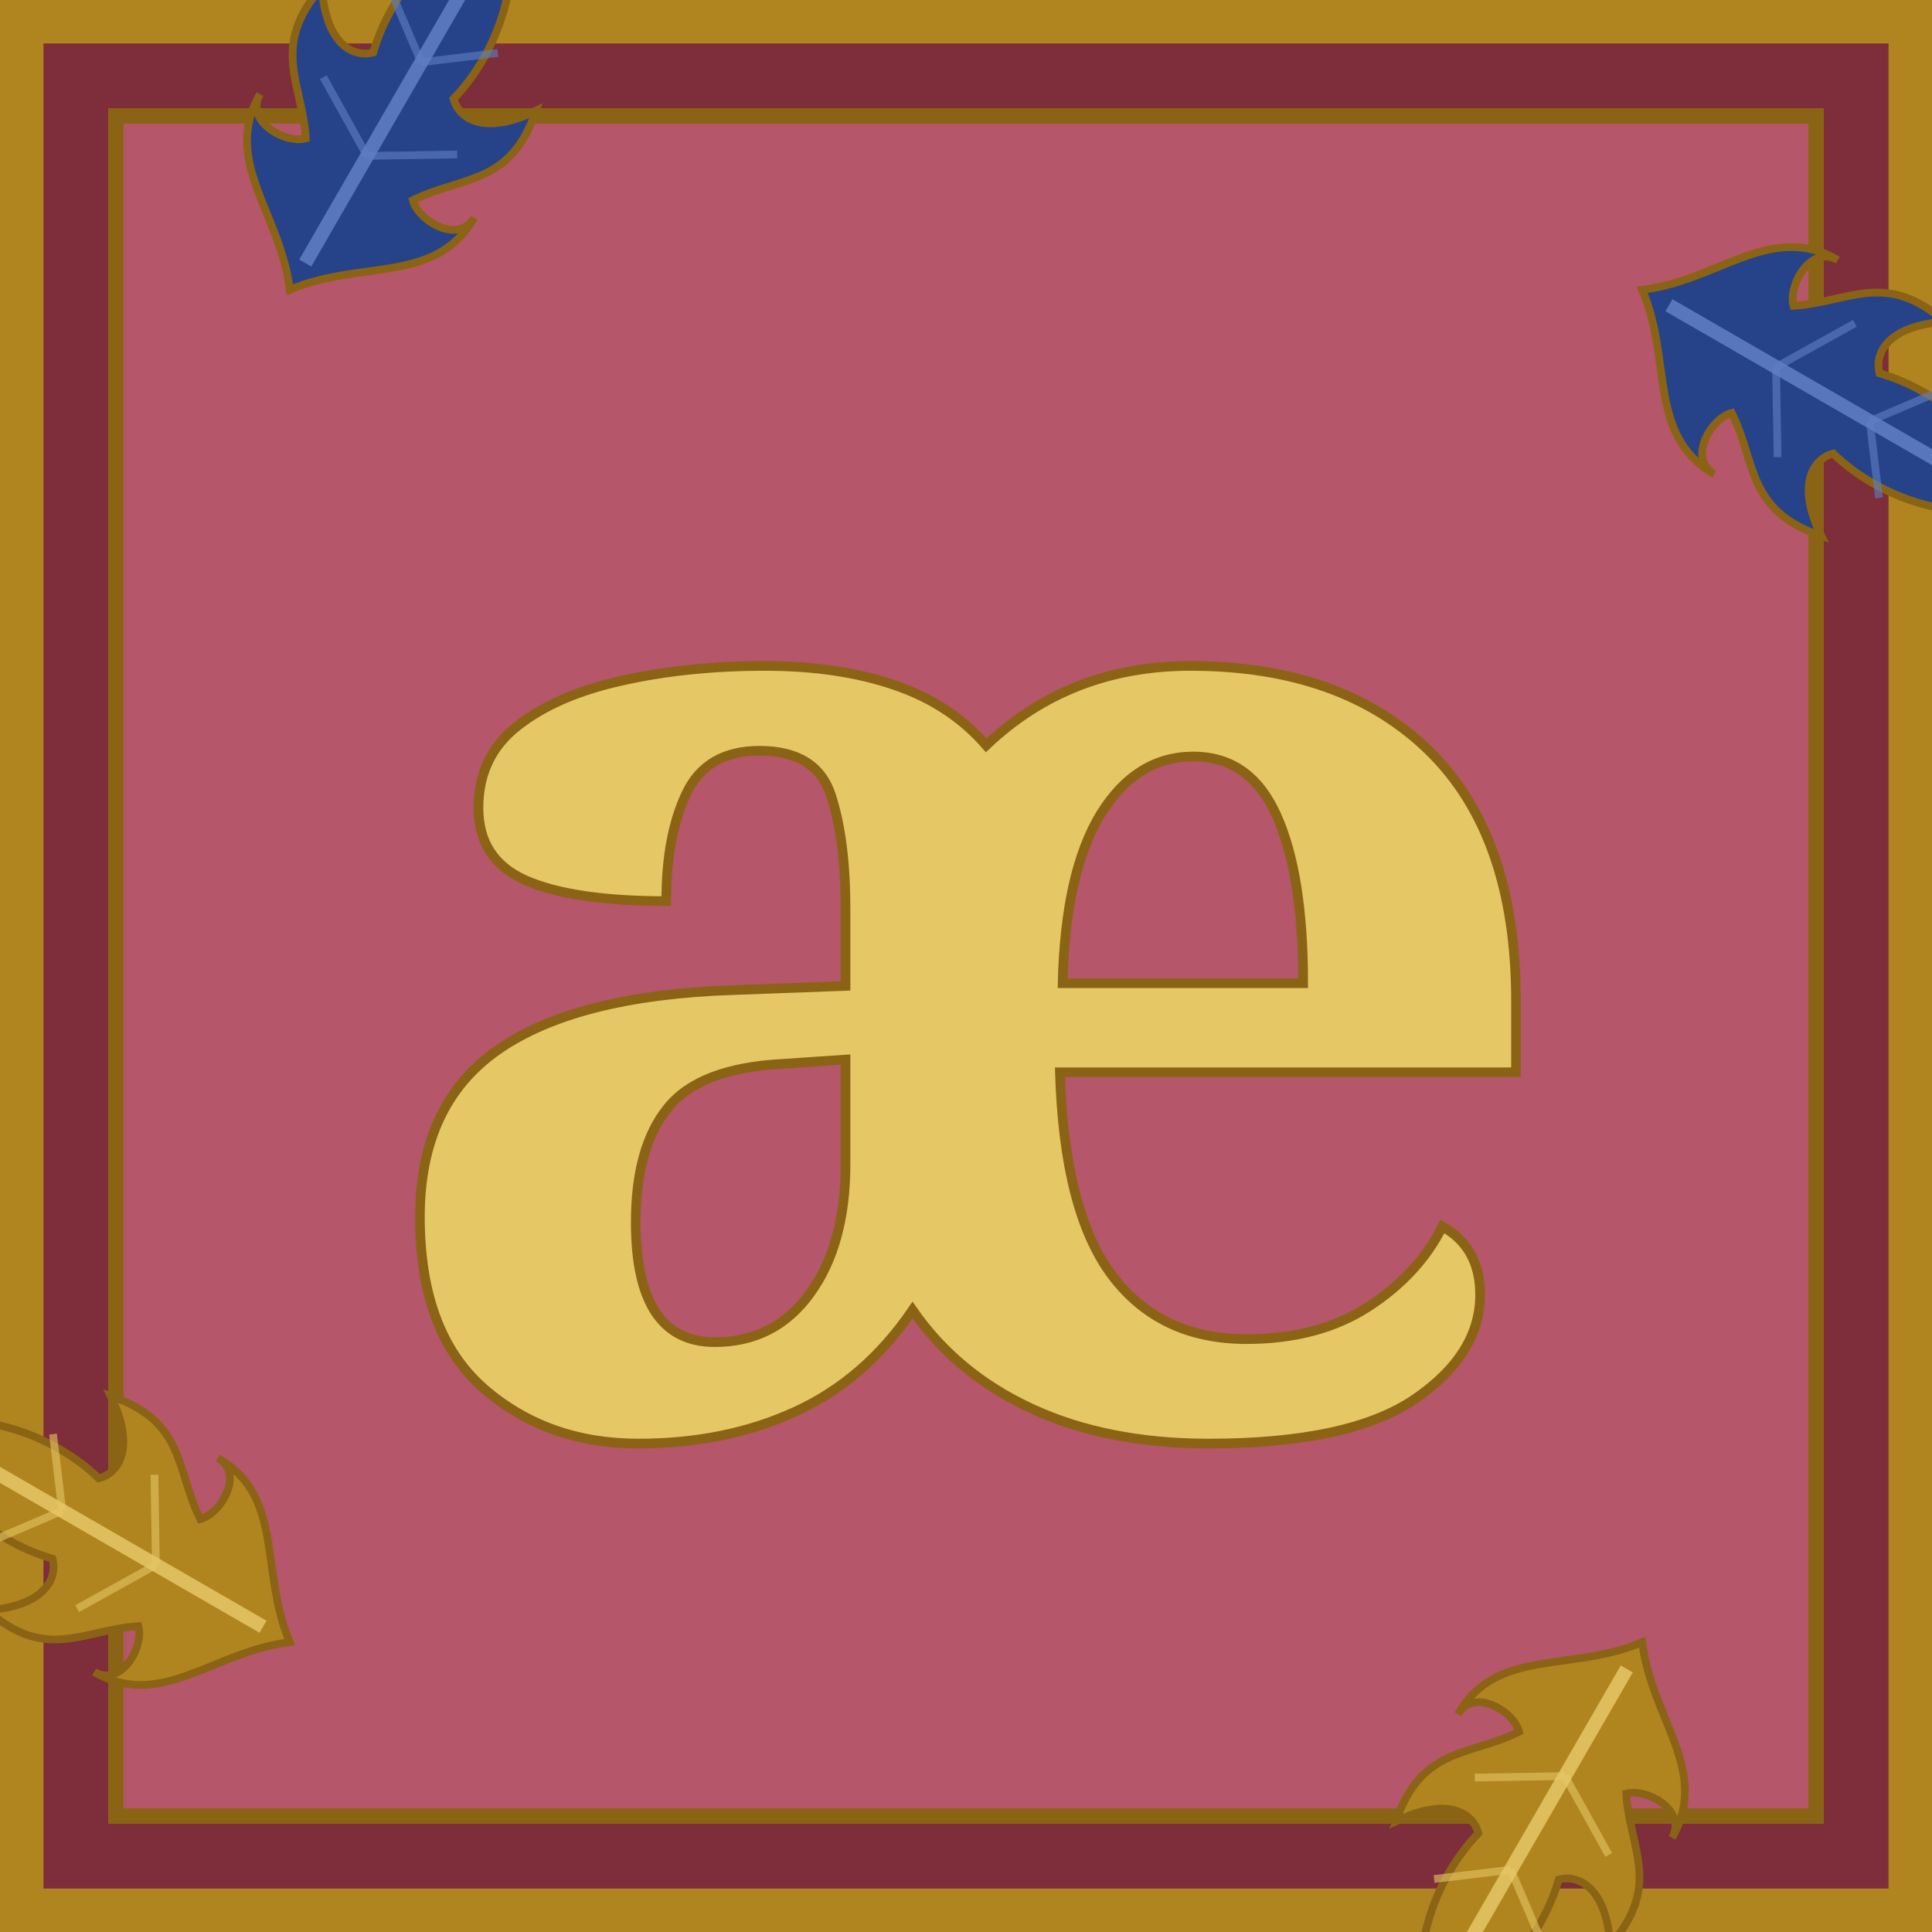
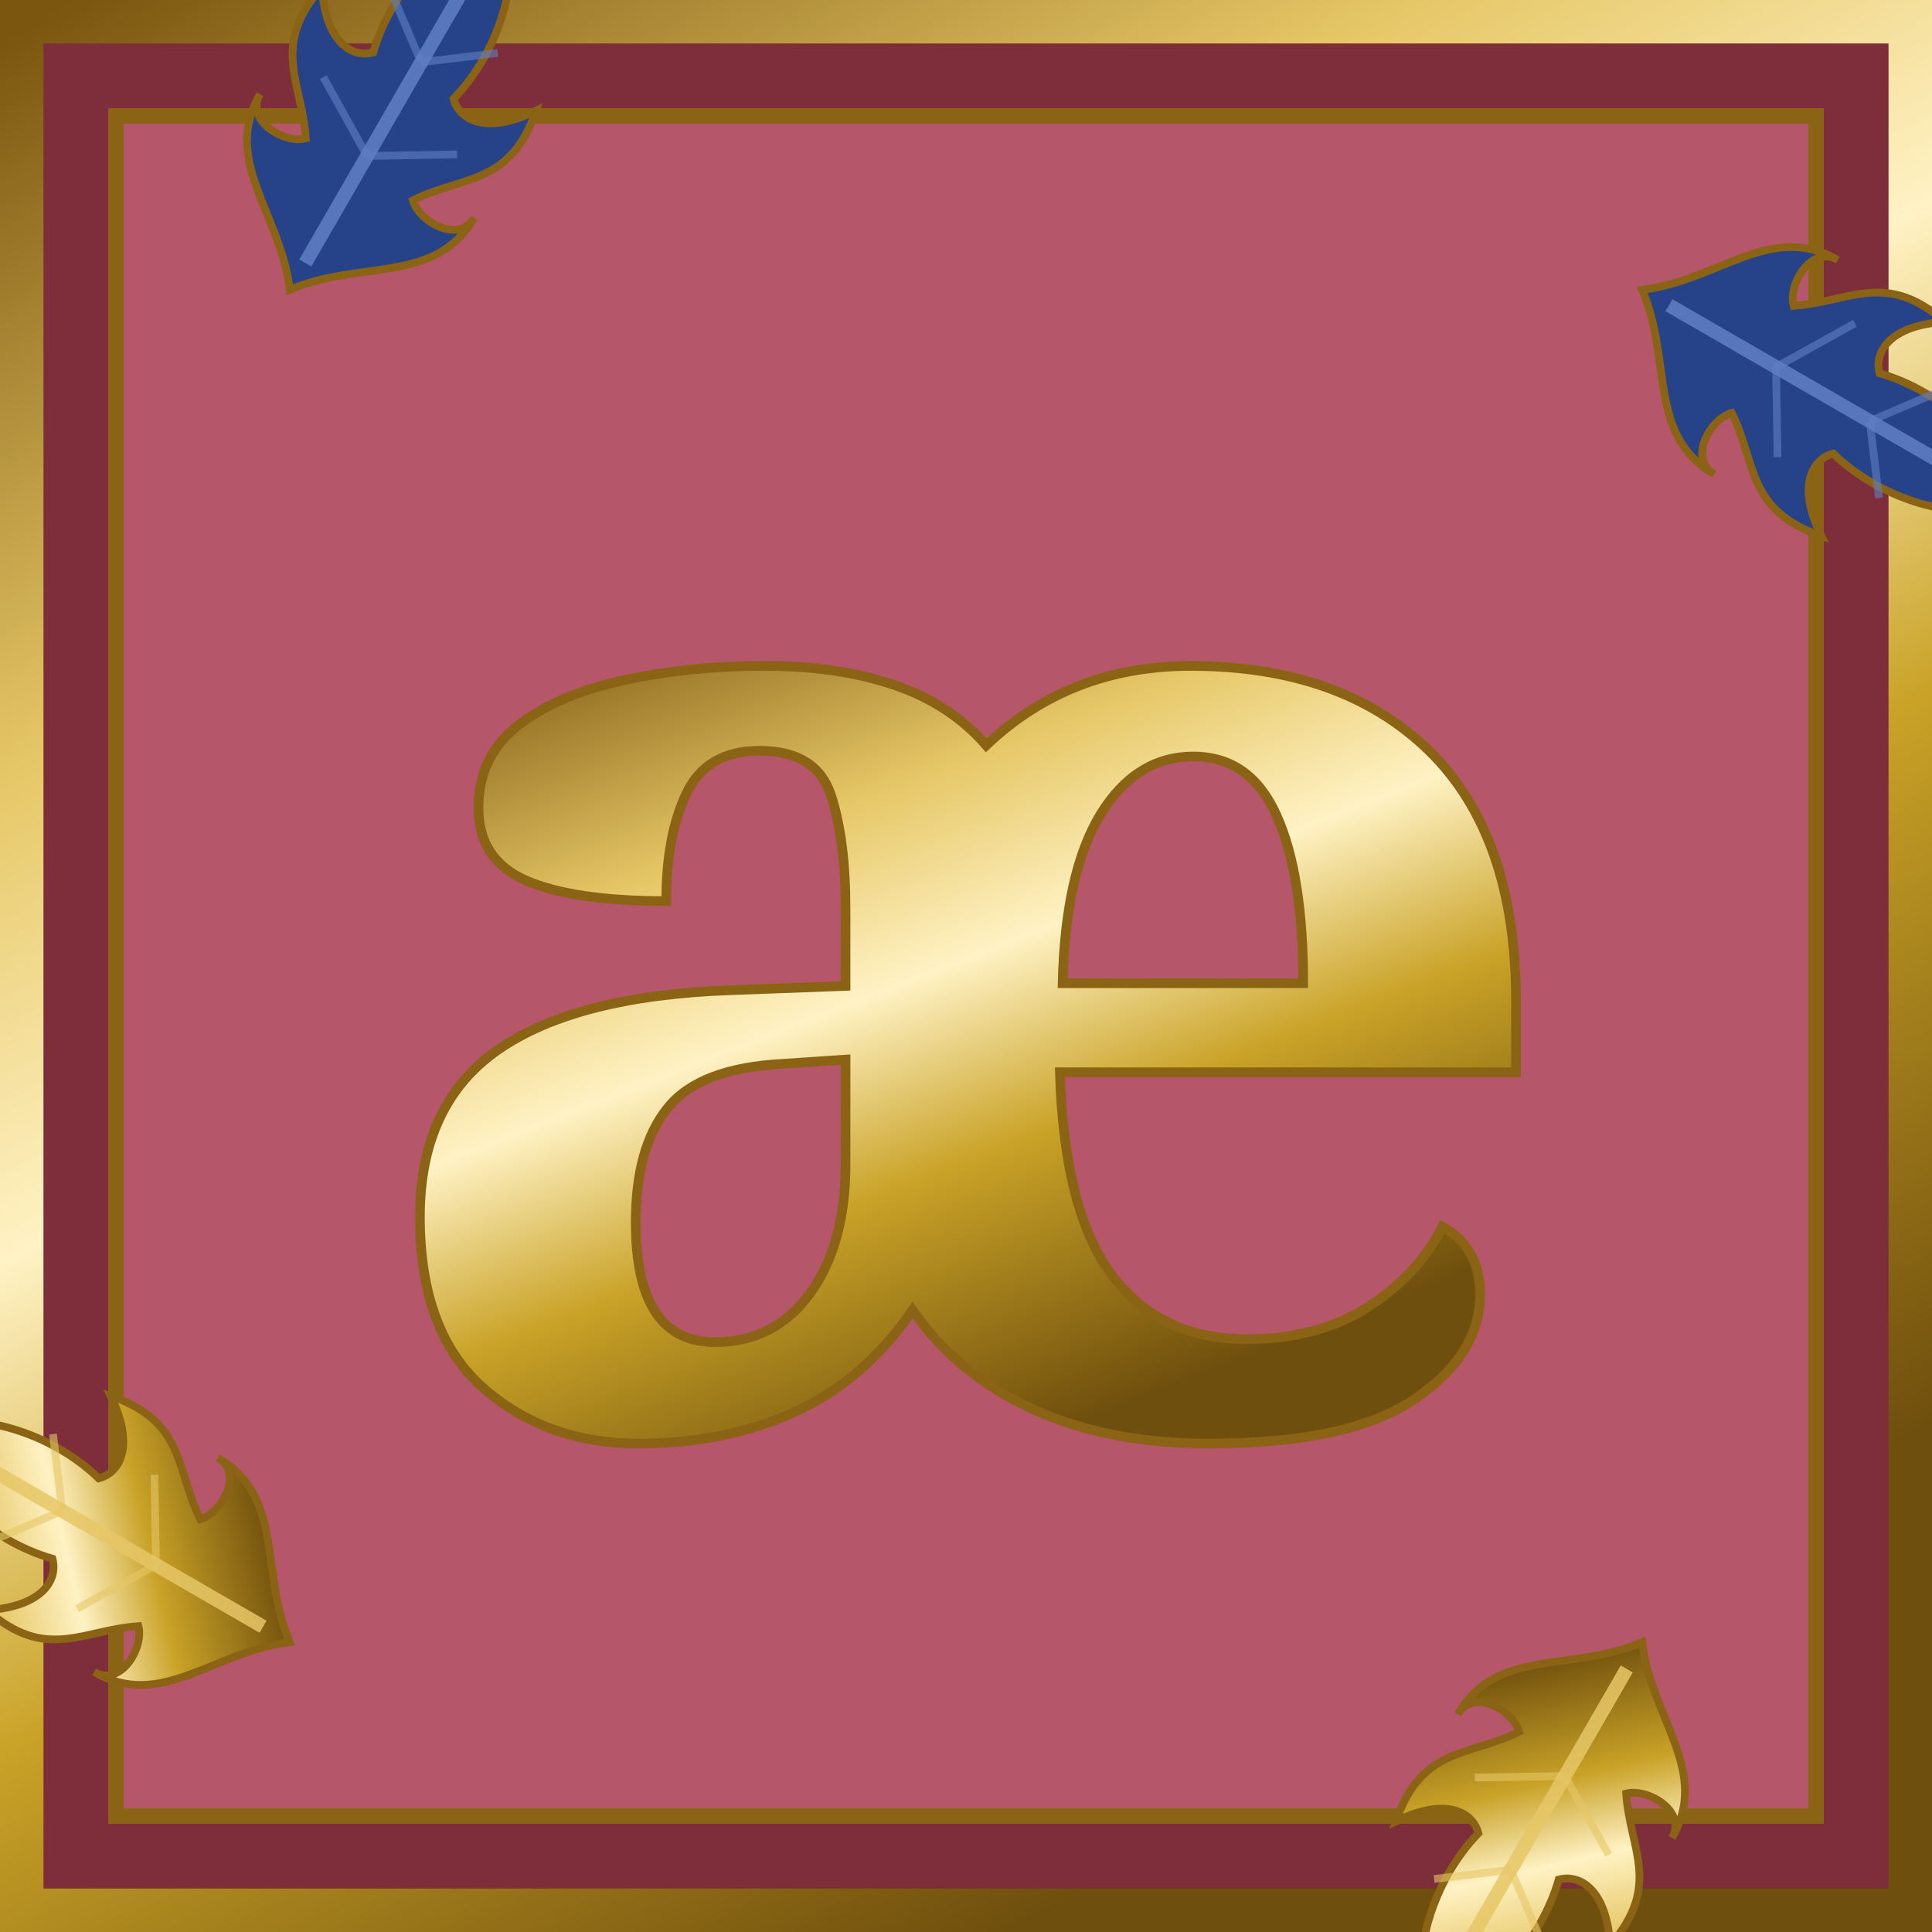
<svg width="100%" height="100%" viewBox="0 0 100 100" aria-hidden="true">
+   <defs>
+     <linearGradient id="au" x1="0" y1="0" x2="0.55" y2="1">
+       <stop offset="0" stop-color="#7a560f" />
+       <stop offset="0.30" stop-color="#e6c766" />
+       <stop offset="0.5" stop-color="#fff2c4" />
+       <stop offset="0.70" stop-color="#c9a227" />
+       <stop offset="1" stop-color="#6f4f0d" />
+     </linearGradient>
+   </defs>
  <rect x="1" y="1" width="98" height="98" fill="#7e2d3a" />
-   <rect x="1" y="1" width="98" height="98" fill="none" stroke="#b0851f" stroke-width="2.5" />
+   <rect x="1" y="1" width="98" height="98" fill="none" stroke="url(#au)" stroke-width="2.5" />
  <rect x="6" y="6" width="88" height="88" fill="#b5566b" stroke="#8a6414" stroke-width="0.8" />
  <g transform="translate(15.0 15.0) rotate(30) scale(1.0)">
    <g transform="scale(0.8)">
      <path d="M0 0 C -3 -4 -8 -5 -8 -10 C -8 -8 -5 -8 -4 -9 C -6 -12 -9 -13 -8 -18 C -6 -15 -4 -15 -3 -16 C -4 -20 -3 -25 0 -28 C 3 -25 4 -20 3 -16 C 4 -15 6 -15 8 -18 C 9 -13 6 -12 4 -9 C 5 -8 8 -8 8 -10 C 8 -5 3 -4 0 0 Z" fill="#26438a" stroke="#8a6414" stroke-width="0.5" />
      <path d="M0 -2 L0 -26" fill="none" stroke="#5f7fc4" stroke-width="0.9" opacity="0.85" />
      <path d="M0 -10 L-5 -13 M0 -10 L5 -13 M0 -17 L-4 -20 M0 -17 L4 -20" stroke="#5f7fc4" stroke-width="0.5" opacity="0.6" />
    </g>
  </g>
  <g transform="translate(85.0 15.0) rotate(120) scale(1.0)">
    <g transform="scale(0.8)">
      <path d="M0 0 C -3 -4 -8 -5 -8 -10 C -8 -8 -5 -8 -4 -9 C -6 -12 -9 -13 -8 -18 C -6 -15 -4 -15 -3 -16 C -4 -20 -3 -25 0 -28 C 3 -25 4 -20 3 -16 C 4 -15 6 -15 8 -18 C 9 -13 6 -12 4 -9 C 5 -8 8 -8 8 -10 C 8 -5 3 -4 0 0 Z" fill="#26438a" stroke="#8a6414" stroke-width="0.5" />
      <path d="M0 -2 L0 -26" fill="none" stroke="#5f7fc4" stroke-width="0.9" opacity="0.85" />
      <path d="M0 -10 L-5 -13 M0 -10 L5 -13 M0 -17 L-4 -20 M0 -17 L4 -20" stroke="#5f7fc4" stroke-width="0.5" opacity="0.6" />
    </g>
  </g>
  <g transform="translate(85.0 85.0) rotate(210) scale(1.0)">
    <g transform="scale(0.8)">
-       <path d="M0 0 C -3 -4 -8 -5 -8 -10 C -8 -8 -5 -8 -4 -9 C -6 -12 -9 -13 -8 -18 C -6 -15 -4 -15 -3 -16 C -4 -20 -3 -25 0 -28 C 3 -25 4 -20 3 -16 C 4 -15 6 -15 8 -18 C 9 -13 6 -12 4 -9 C 5 -8 8 -8 8 -10 C 8 -5 3 -4 0 0 Z" fill="#b0851f" stroke="#8a6414" stroke-width="0.5" />
+       <path d="M0 0 C -3 -4 -8 -5 -8 -10 C -8 -8 -5 -8 -4 -9 C -6 -12 -9 -13 -8 -18 C -6 -15 -4 -15 -3 -16 C -4 -20 -3 -25 0 -28 C 3 -25 4 -20 3 -16 C 4 -15 6 -15 8 -18 C 9 -13 6 -12 4 -9 C 5 -8 8 -8 8 -10 C 8 -5 3 -4 0 0 Z" fill="url(#au)" stroke="#8a6414" stroke-width="0.5" />
      <path d="M0 -2 L0 -26" fill="none" stroke="#e6c766" stroke-width="0.9" opacity="0.85" />
      <path d="M0 -10 L-5 -13 M0 -10 L5 -13 M0 -17 L-4 -20 M0 -17 L4 -20" stroke="#e6c766" stroke-width="0.5" opacity="0.6" />
    </g>
  </g>
  <g transform="translate(15.0 85.0) rotate(300) scale(1.0)">
    <g transform="scale(0.8)">
-       <path d="M0 0 C -3 -4 -8 -5 -8 -10 C -8 -8 -5 -8 -4 -9 C -6 -12 -9 -13 -8 -18 C -6 -15 -4 -15 -3 -16 C -4 -20 -3 -25 0 -28 C 3 -25 4 -20 3 -16 C 4 -15 6 -15 8 -18 C 9 -13 6 -12 4 -9 C 5 -8 8 -8 8 -10 C 8 -5 3 -4 0 0 Z" fill="#b0851f" stroke="#8a6414" stroke-width="0.5" />
+       <path d="M0 0 C -3 -4 -8 -5 -8 -10 C -8 -8 -5 -8 -4 -9 C -6 -12 -9 -13 -8 -18 C -6 -15 -4 -15 -3 -16 C -4 -20 -3 -25 0 -28 C 3 -25 4 -20 3 -16 C 4 -15 6 -15 8 -18 C 9 -13 6 -12 4 -9 C 5 -8 8 -8 8 -10 C 8 -5 3 -4 0 0 Z" fill="url(#au)" stroke="#8a6414" stroke-width="0.5" />
      <path d="M0 -2 L0 -26" fill="none" stroke="#e6c766" stroke-width="0.9" opacity="0.85" />
      <path d="M0 -10 L-5 -13 M0 -10 L5 -13 M0 -17 L-4 -20 M0 -17 L4 -20" stroke="#e6c766" stroke-width="0.5" opacity="0.6" />
    </g>
  </g>
-   <text x="50" y="74" text-anchor="middle" font-family="Fraunces, Georgia, serif" font-weight="600" font-size="72" textLength="72" lengthAdjust="spacingAndGlyphs" fill="#e6c766" stroke="#8a6414" stroke-width="0.5">æ</text>
+   <text x="50" y="74" text-anchor="middle" font-family="Fraunces, Georgia, serif" font-weight="600" font-size="72" textLength="72" lengthAdjust="spacingAndGlyphs" fill="url(#au)" stroke="#8a6414" stroke-width="0.5">æ</text>
</svg>
